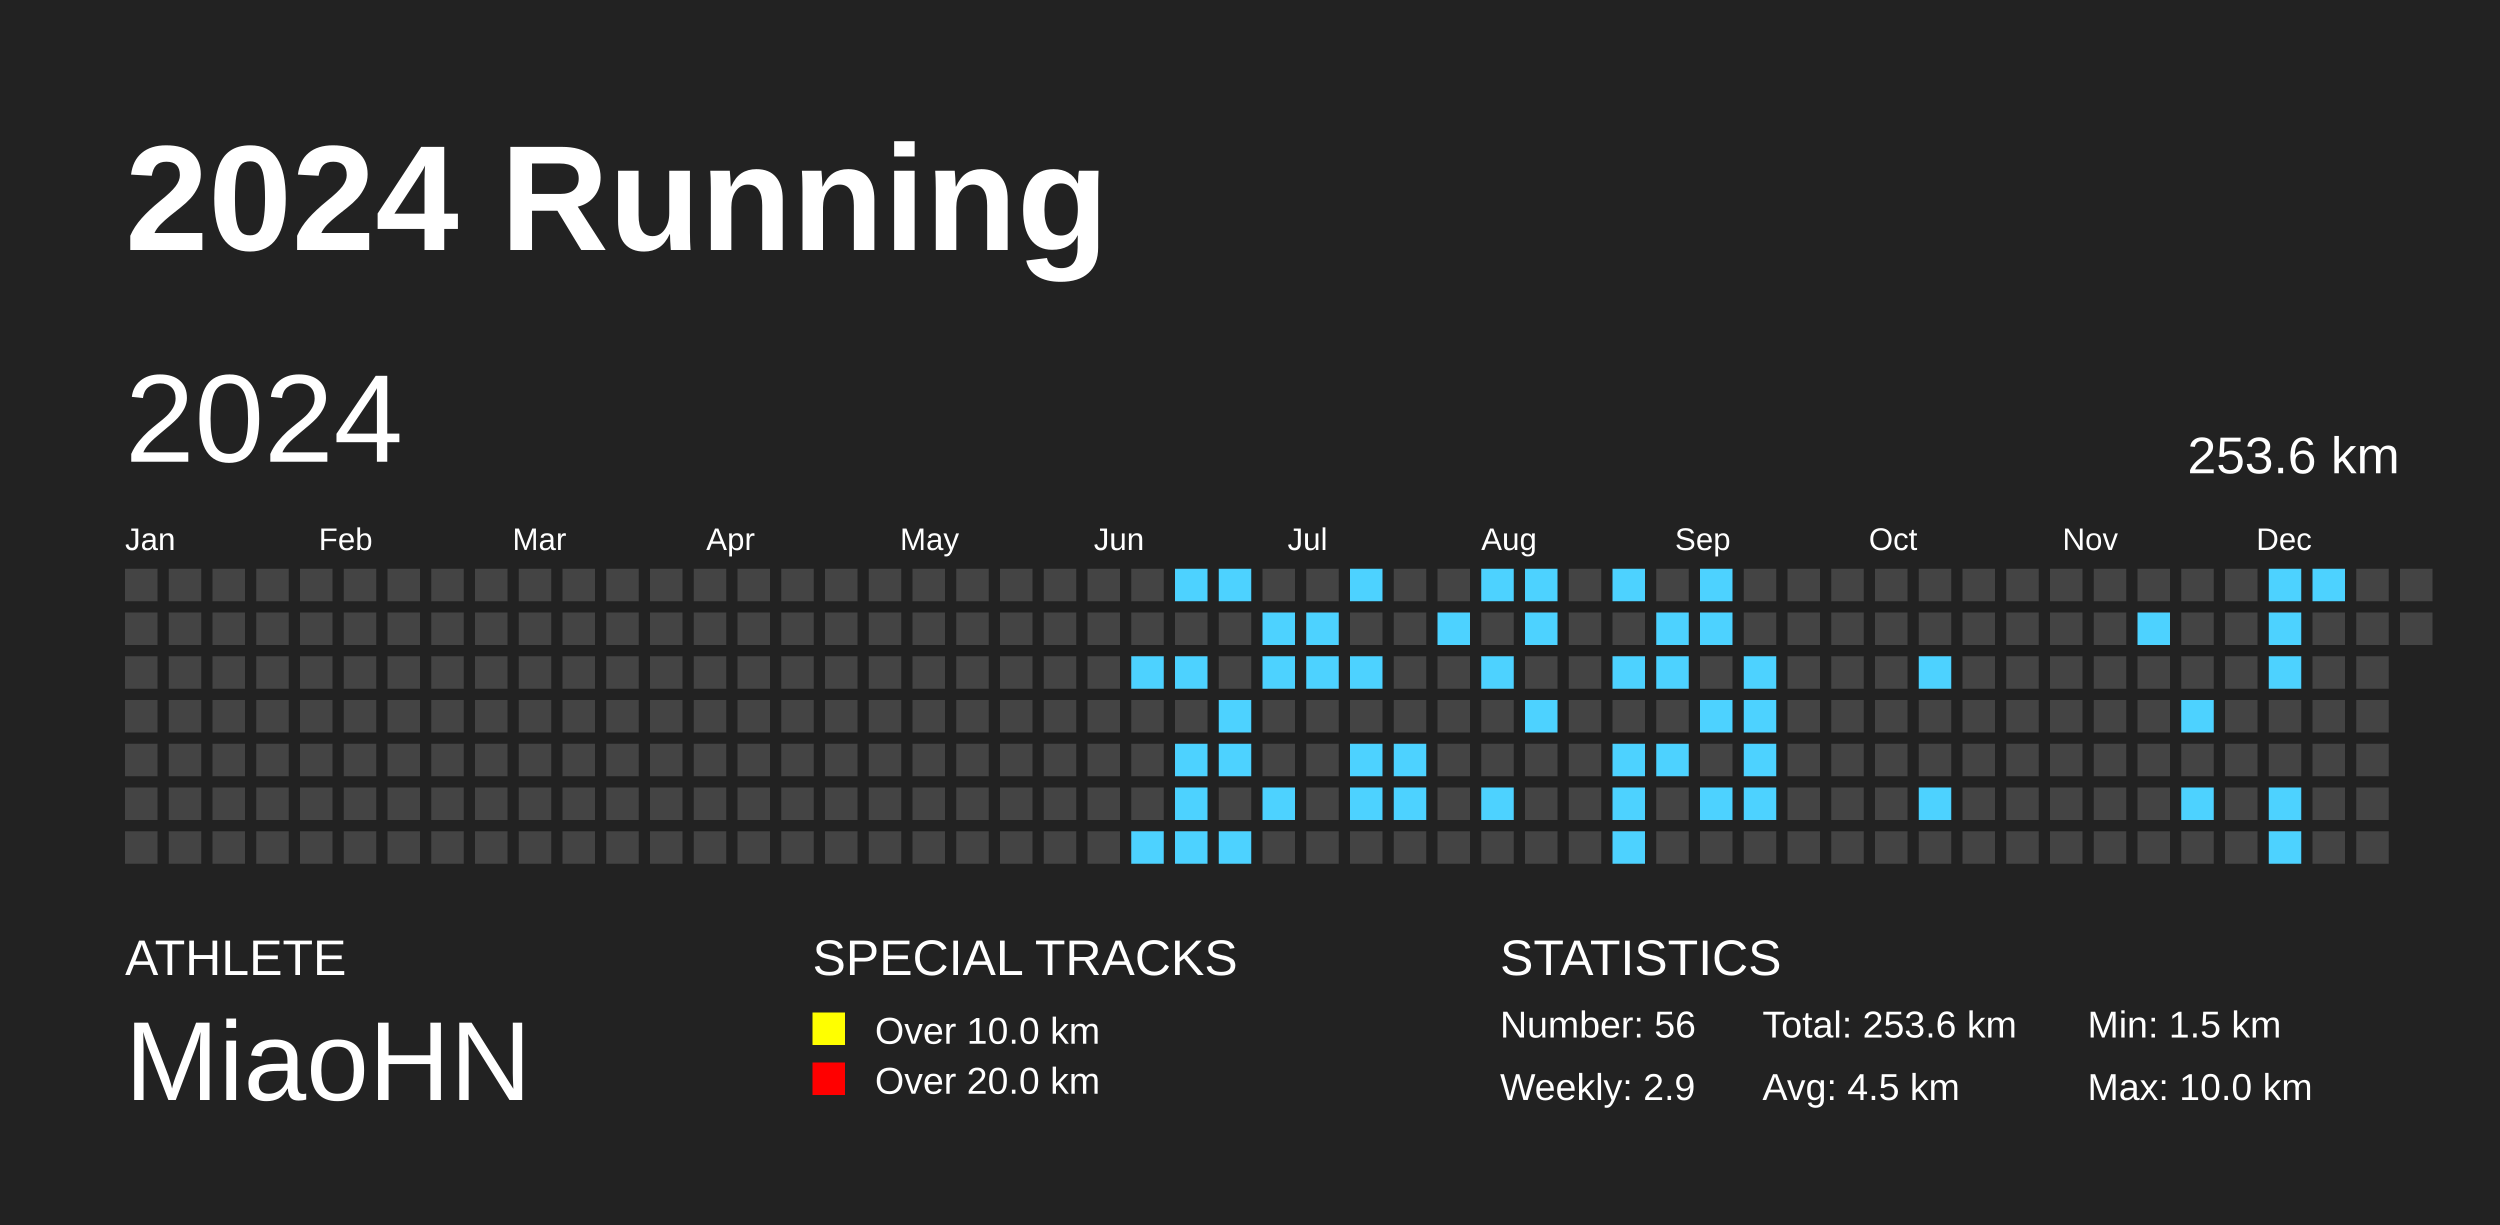
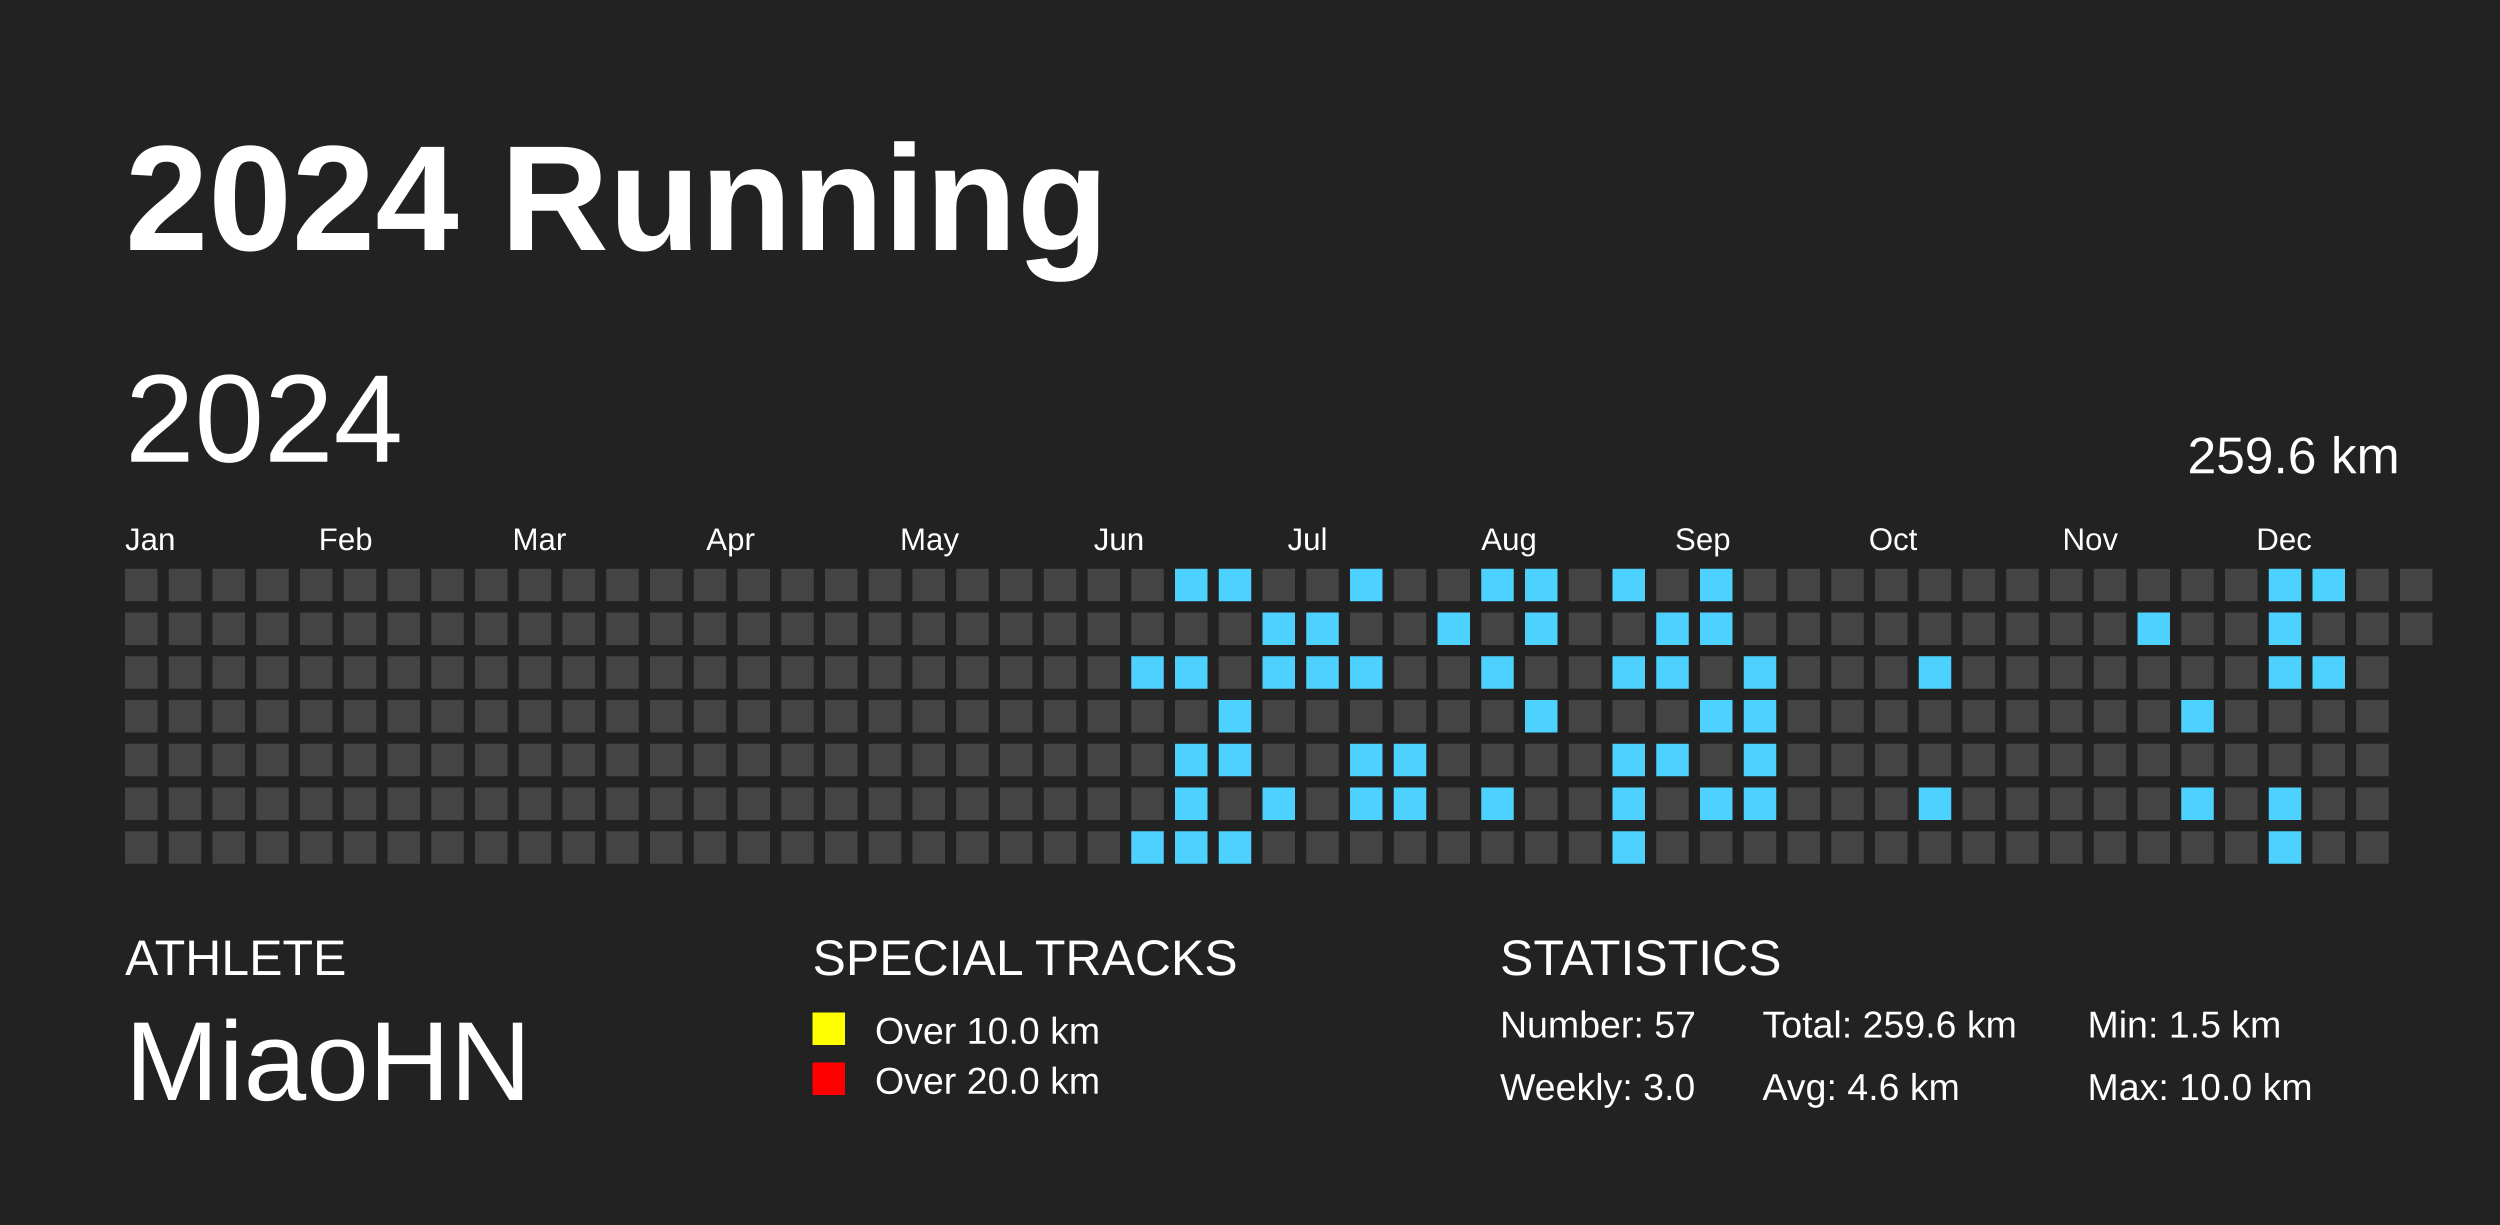
<svg xmlns="http://www.w3.org/2000/svg" baseProfile="full" height="98mm" version="1.1" viewBox="0,0,200,98" width="200mm">
  <defs />
  <rect fill="#222222" height="98" width="200" x="0" y="0" />
  <text fill="#FFFFFF" style="font-size:12px; font-family:Arial; font-weight:bold;" x="10" y="20">2024 Running</text>
  <text fill="#FFFFFF" style="font-size:4px; font-family:Arial" x="10" y="78">ATHLETE</text>
  <text fill="#FFFFFF" style="font-size:9px; font-family:Arial" x="10" y="88">MiaoHN</text>
  <text fill="#FFFFFF" style="font-size:4px; font-family:Arial" x="65" y="78">SPECIAL TRACKS</text>
  <rect fill="yellow" height="2.6" width="2.6" x="65" y="81" />
  <text fill="#FFFFFF" style="font-size:3px; font-family:Arial" x="70" y="83.5">Over 10.0 km</text>
  <rect fill="red" height="2.6" width="2.6" x="65" y="85" />
  <text fill="#FFFFFF" style="font-size:3px; font-family:Arial" x="70" y="87.5">Over 20.0 km</text>
  <text fill="#FFFFFF" style="font-size:4px; font-family:Arial" x="120" y="78">STATISTICS</text>
-   <text fill="#FFFFFF" style="font-size:3px; font-family:Arial" x="120" y="83">Number: 56</text>
-   <text fill="#FFFFFF" style="font-size:3px; font-family:Arial" x="120" y="88">Weekly: 2.9</text>
-   <text fill="#FFFFFF" style="font-size:3px; font-family:Arial" x="141" y="83">Total: 253.6 km</text>
-   <text fill="#FFFFFF" style="font-size:3px; font-family:Arial" x="141" y="88">Avg: 4.5 km</text>
+   <text fill="#FFFFFF" style="font-size:3px; font-family:Arial" x="120" y="83">Number: 57</text>
+   <text fill="#FFFFFF" style="font-size:3px; font-family:Arial" x="120" y="88">Weekly: 3.0</text>
+   <text fill="#FFFFFF" style="font-size:3px; font-family:Arial" x="141" y="83">Total: 259.6 km</text>
+   <text fill="#FFFFFF" style="font-size:3px; font-family:Arial" x="141" y="88">Avg: 4.6 km</text>
  <text fill="#FFFFFF" style="font-size:3px; font-family:Arial" x="167" y="83">Min: 1.5 km</text>
  <text fill="#FFFFFF" style="font-size:3px; font-family:Arial" x="167" y="88">Max: 10.0 km</text>
  <text dominant-baseline="hanging" fill="#FFFFFF" style="font-size:10.0px; font-family:Arial;" x="10" y="30">2024</text>
-   <text dominant-baseline="hanging" fill="#FFFFFF" style="font-size:4.125px; font-family:Arial;" x="175" y="35">253.6 km</text>
+   <text dominant-baseline="hanging" fill="#FFFFFF" style="font-size:4.125px; font-family:Arial;" x="175" y="35">259.6 km</text>
  <text fill="#FFFFFF" style="font-size:2.5px; font-family:Arial" x="10.0" y="44">Jan</text>
  <text fill="#FFFFFF" style="font-size:2.5px; font-family:Arial" x="25.5" y="44">Feb</text>
  <text fill="#FFFFFF" style="font-size:2.5px; font-family:Arial" x="41.0" y="44">Mar</text>
  <text fill="#FFFFFF" style="font-size:2.5px; font-family:Arial" x="56.5" y="44">Apr</text>
  <text fill="#FFFFFF" style="font-size:2.5px; font-family:Arial" x="72.0" y="44">May</text>
  <text fill="#FFFFFF" style="font-size:2.5px; font-family:Arial" x="87.5" y="44">Jun</text>
  <text fill="#FFFFFF" style="font-size:2.5px; font-family:Arial" x="103.0" y="44">Jul</text>
  <text fill="#FFFFFF" style="font-size:2.5px; font-family:Arial" x="118.5" y="44">Aug</text>
  <text fill="#FFFFFF" style="font-size:2.5px; font-family:Arial" x="134.0" y="44">Sep</text>
  <text fill="#FFFFFF" style="font-size:2.5px; font-family:Arial" x="149.5" y="44">Oct</text>
  <text fill="#FFFFFF" style="font-size:2.5px; font-family:Arial" x="165.0" y="44">Nov</text>
  <text fill="#FFFFFF" style="font-size:2.5px; font-family:Arial" x="180.5" y="44">Dec</text>
  <rect fill="#444444" height="2.6" width="2.6" x="10.0" y="45.5" />
  <rect fill="#444444" height="2.6" width="2.6" x="10.0" y="49.0" />
  <rect fill="#444444" height="2.6" width="2.6" x="10.0" y="52.5" />
  <rect fill="#444444" height="2.6" width="2.6" x="10.0" y="56.0" />
  <rect fill="#444444" height="2.6" width="2.6" x="10.0" y="59.5" />
  <rect fill="#444444" height="2.6" width="2.6" x="10.0" y="63.0" />
  <rect fill="#444444" height="2.6" width="2.6" x="10.0" y="66.5" />
  <rect fill="#444444" height="2.6" width="2.6" x="13.5" y="45.5" />
  <rect fill="#444444" height="2.6" width="2.6" x="13.5" y="49.0" />
  <rect fill="#444444" height="2.6" width="2.6" x="13.5" y="52.5" />
  <rect fill="#444444" height="2.6" width="2.6" x="13.5" y="56.0" />
  <rect fill="#444444" height="2.6" width="2.6" x="13.5" y="59.5" />
  <rect fill="#444444" height="2.6" width="2.6" x="13.5" y="63.0" />
  <rect fill="#444444" height="2.6" width="2.6" x="13.5" y="66.5" />
  <rect fill="#444444" height="2.6" width="2.6" x="17.0" y="45.5" />
  <rect fill="#444444" height="2.6" width="2.6" x="17.0" y="49.0" />
  <rect fill="#444444" height="2.6" width="2.6" x="17.0" y="52.5" />
  <rect fill="#444444" height="2.6" width="2.6" x="17.0" y="56.0" />
  <rect fill="#444444" height="2.6" width="2.6" x="17.0" y="59.5" />
  <rect fill="#444444" height="2.6" width="2.6" x="17.0" y="63.0" />
  <rect fill="#444444" height="2.6" width="2.6" x="17.0" y="66.5" />
  <rect fill="#444444" height="2.6" width="2.6" x="20.5" y="45.5" />
  <rect fill="#444444" height="2.6" width="2.6" x="20.5" y="49.0" />
  <rect fill="#444444" height="2.6" width="2.6" x="20.5" y="52.5" />
  <rect fill="#444444" height="2.6" width="2.6" x="20.5" y="56.0" />
  <rect fill="#444444" height="2.6" width="2.6" x="20.5" y="59.5" />
  <rect fill="#444444" height="2.6" width="2.6" x="20.5" y="63.0" />
  <rect fill="#444444" height="2.6" width="2.6" x="20.5" y="66.5" />
  <rect fill="#444444" height="2.6" width="2.6" x="24.0" y="45.5" />
  <rect fill="#444444" height="2.6" width="2.6" x="24.0" y="49.0" />
  <rect fill="#444444" height="2.6" width="2.6" x="24.0" y="52.5" />
  <rect fill="#444444" height="2.6" width="2.6" x="24.0" y="56.0" />
  <rect fill="#444444" height="2.6" width="2.6" x="24.0" y="59.5" />
  <rect fill="#444444" height="2.6" width="2.6" x="24.0" y="63.0" />
  <rect fill="#444444" height="2.6" width="2.6" x="24.0" y="66.5" />
  <rect fill="#444444" height="2.6" width="2.6" x="27.5" y="45.5" />
  <rect fill="#444444" height="2.6" width="2.6" x="27.5" y="49.0" />
  <rect fill="#444444" height="2.6" width="2.6" x="27.5" y="52.5" />
  <rect fill="#444444" height="2.6" width="2.6" x="27.5" y="56.0" />
  <rect fill="#444444" height="2.6" width="2.6" x="27.5" y="59.5" />
  <rect fill="#444444" height="2.6" width="2.6" x="27.5" y="63.0" />
  <rect fill="#444444" height="2.6" width="2.6" x="27.5" y="66.5" />
  <rect fill="#444444" height="2.6" width="2.6" x="31.0" y="45.5" />
  <rect fill="#444444" height="2.6" width="2.6" x="31.0" y="49.0" />
  <rect fill="#444444" height="2.6" width="2.6" x="31.0" y="52.5" />
  <rect fill="#444444" height="2.6" width="2.6" x="31.0" y="56.0" />
  <rect fill="#444444" height="2.6" width="2.6" x="31.0" y="59.5" />
  <rect fill="#444444" height="2.6" width="2.6" x="31.0" y="63.0" />
  <rect fill="#444444" height="2.6" width="2.6" x="31.0" y="66.5" />
  <rect fill="#444444" height="2.6" width="2.6" x="34.5" y="45.5" />
  <rect fill="#444444" height="2.6" width="2.6" x="34.5" y="49.0" />
  <rect fill="#444444" height="2.6" width="2.6" x="34.5" y="52.5" />
  <rect fill="#444444" height="2.6" width="2.6" x="34.5" y="56.0" />
  <rect fill="#444444" height="2.6" width="2.6" x="34.5" y="59.5" />
  <rect fill="#444444" height="2.6" width="2.6" x="34.5" y="63.0" />
  <rect fill="#444444" height="2.6" width="2.6" x="34.5" y="66.5" />
  <rect fill="#444444" height="2.6" width="2.6" x="38.0" y="45.5" />
  <rect fill="#444444" height="2.6" width="2.6" x="38.0" y="49.0" />
  <rect fill="#444444" height="2.6" width="2.6" x="38.0" y="52.5" />
  <rect fill="#444444" height="2.6" width="2.6" x="38.0" y="56.0" />
  <rect fill="#444444" height="2.6" width="2.6" x="38.0" y="59.5" />
  <rect fill="#444444" height="2.6" width="2.6" x="38.0" y="63.0" />
  <rect fill="#444444" height="2.6" width="2.6" x="38.0" y="66.5" />
  <rect fill="#444444" height="2.6" width="2.6" x="41.5" y="45.5" />
  <rect fill="#444444" height="2.6" width="2.6" x="41.5" y="49.0" />
  <rect fill="#444444" height="2.6" width="2.6" x="41.5" y="52.5" />
  <rect fill="#444444" height="2.6" width="2.6" x="41.5" y="56.0" />
  <rect fill="#444444" height="2.6" width="2.6" x="41.5" y="59.5" />
  <rect fill="#444444" height="2.6" width="2.6" x="41.5" y="63.0" />
  <rect fill="#444444" height="2.6" width="2.6" x="41.5" y="66.5" />
  <rect fill="#444444" height="2.6" width="2.6" x="45.0" y="45.5" />
  <rect fill="#444444" height="2.6" width="2.6" x="45.0" y="49.0" />
  <rect fill="#444444" height="2.6" width="2.6" x="45.0" y="52.5" />
  <rect fill="#444444" height="2.6" width="2.6" x="45.0" y="56.0" />
  <rect fill="#444444" height="2.6" width="2.6" x="45.0" y="59.5" />
  <rect fill="#444444" height="2.6" width="2.6" x="45.0" y="63.0" />
  <rect fill="#444444" height="2.6" width="2.6" x="45.0" y="66.5" />
  <rect fill="#444444" height="2.6" width="2.6" x="48.5" y="45.5" />
  <rect fill="#444444" height="2.6" width="2.6" x="48.5" y="49.0" />
  <rect fill="#444444" height="2.6" width="2.6" x="48.5" y="52.5" />
  <rect fill="#444444" height="2.6" width="2.6" x="48.5" y="56.0" />
  <rect fill="#444444" height="2.6" width="2.6" x="48.5" y="59.5" />
  <rect fill="#444444" height="2.6" width="2.6" x="48.5" y="63.0" />
  <rect fill="#444444" height="2.6" width="2.6" x="48.5" y="66.5" />
  <rect fill="#444444" height="2.6" width="2.6" x="52.0" y="45.5" />
  <rect fill="#444444" height="2.6" width="2.6" x="52.0" y="49.0" />
  <rect fill="#444444" height="2.6" width="2.6" x="52.0" y="52.5" />
  <rect fill="#444444" height="2.6" width="2.6" x="52.0" y="56.0" />
  <rect fill="#444444" height="2.6" width="2.6" x="52.0" y="59.5" />
  <rect fill="#444444" height="2.6" width="2.6" x="52.0" y="63.0" />
  <rect fill="#444444" height="2.6" width="2.6" x="52.0" y="66.5" />
  <rect fill="#444444" height="2.6" width="2.6" x="55.5" y="45.5" />
  <rect fill="#444444" height="2.6" width="2.6" x="55.5" y="49.0" />
  <rect fill="#444444" height="2.6" width="2.6" x="55.5" y="52.5" />
  <rect fill="#444444" height="2.6" width="2.6" x="55.5" y="56.0" />
  <rect fill="#444444" height="2.6" width="2.6" x="55.5" y="59.5" />
  <rect fill="#444444" height="2.6" width="2.6" x="55.5" y="63.0" />
  <rect fill="#444444" height="2.6" width="2.6" x="55.5" y="66.5" />
  <rect fill="#444444" height="2.6" width="2.6" x="59.0" y="45.5" />
  <rect fill="#444444" height="2.6" width="2.6" x="59.0" y="49.0" />
  <rect fill="#444444" height="2.6" width="2.6" x="59.0" y="52.5" />
  <rect fill="#444444" height="2.6" width="2.6" x="59.0" y="56.0" />
  <rect fill="#444444" height="2.6" width="2.6" x="59.0" y="59.5" />
  <rect fill="#444444" height="2.6" width="2.6" x="59.0" y="63.0" />
  <rect fill="#444444" height="2.6" width="2.6" x="59.0" y="66.5" />
  <rect fill="#444444" height="2.6" width="2.6" x="62.5" y="45.5" />
  <rect fill="#444444" height="2.6" width="2.6" x="62.5" y="49.0" />
  <rect fill="#444444" height="2.6" width="2.6" x="62.5" y="52.5" />
  <rect fill="#444444" height="2.6" width="2.6" x="62.5" y="56.0" />
  <rect fill="#444444" height="2.6" width="2.6" x="62.5" y="59.5" />
  <rect fill="#444444" height="2.6" width="2.6" x="62.5" y="63.0" />
  <rect fill="#444444" height="2.6" width="2.6" x="62.5" y="66.5" />
  <rect fill="#444444" height="2.6" width="2.6" x="66.0" y="45.5" />
  <rect fill="#444444" height="2.6" width="2.6" x="66.0" y="49.0" />
  <rect fill="#444444" height="2.6" width="2.6" x="66.0" y="52.5" />
  <rect fill="#444444" height="2.6" width="2.6" x="66.0" y="56.0" />
  <rect fill="#444444" height="2.6" width="2.6" x="66.0" y="59.5" />
  <rect fill="#444444" height="2.6" width="2.6" x="66.0" y="63.0" />
  <rect fill="#444444" height="2.6" width="2.6" x="66.0" y="66.5" />
  <rect fill="#444444" height="2.6" width="2.6" x="69.5" y="45.5" />
  <rect fill="#444444" height="2.6" width="2.6" x="69.5" y="49.0" />
  <rect fill="#444444" height="2.6" width="2.6" x="69.5" y="52.5" />
  <rect fill="#444444" height="2.6" width="2.6" x="69.5" y="56.0" />
  <rect fill="#444444" height="2.6" width="2.6" x="69.5" y="59.5" />
  <rect fill="#444444" height="2.6" width="2.6" x="69.5" y="63.0" />
  <rect fill="#444444" height="2.6" width="2.6" x="69.5" y="66.5" />
  <rect fill="#444444" height="2.6" width="2.6" x="73.0" y="45.5" />
  <rect fill="#444444" height="2.6" width="2.6" x="73.0" y="49.0" />
  <rect fill="#444444" height="2.6" width="2.6" x="73.0" y="52.5" />
  <rect fill="#444444" height="2.6" width="2.6" x="73.0" y="56.0" />
  <rect fill="#444444" height="2.6" width="2.6" x="73.0" y="59.5" />
  <rect fill="#444444" height="2.6" width="2.6" x="73.0" y="63.0" />
  <rect fill="#444444" height="2.6" width="2.6" x="73.0" y="66.5" />
  <rect fill="#444444" height="2.6" width="2.6" x="76.5" y="45.5" />
  <rect fill="#444444" height="2.6" width="2.6" x="76.5" y="49.0" />
  <rect fill="#444444" height="2.6" width="2.6" x="76.5" y="52.5" />
  <rect fill="#444444" height="2.6" width="2.6" x="76.5" y="56.0" />
  <rect fill="#444444" height="2.6" width="2.6" x="76.5" y="59.5" />
  <rect fill="#444444" height="2.6" width="2.6" x="76.5" y="63.0" />
  <rect fill="#444444" height="2.6" width="2.6" x="76.5" y="66.5" />
  <rect fill="#444444" height="2.6" width="2.6" x="80.0" y="45.5" />
  <rect fill="#444444" height="2.6" width="2.6" x="80.0" y="49.0" />
  <rect fill="#444444" height="2.6" width="2.6" x="80.0" y="52.5" />
  <rect fill="#444444" height="2.6" width="2.6" x="80.0" y="56.0" />
  <rect fill="#444444" height="2.6" width="2.6" x="80.0" y="59.5" />
  <rect fill="#444444" height="2.6" width="2.6" x="80.0" y="63.0" />
  <rect fill="#444444" height="2.6" width="2.6" x="80.0" y="66.5" />
  <rect fill="#444444" height="2.6" width="2.6" x="83.5" y="45.5" />
  <rect fill="#444444" height="2.6" width="2.6" x="83.5" y="49.0" />
  <rect fill="#444444" height="2.6" width="2.6" x="83.5" y="52.5" />
  <rect fill="#444444" height="2.6" width="2.6" x="83.5" y="56.0" />
  <rect fill="#444444" height="2.6" width="2.6" x="83.5" y="59.5" />
  <rect fill="#444444" height="2.6" width="2.6" x="83.5" y="63.0" />
  <rect fill="#444444" height="2.6" width="2.6" x="83.5" y="66.5" />
  <rect fill="#444444" height="2.6" width="2.6" x="87.0" y="45.5" />
  <rect fill="#444444" height="2.6" width="2.6" x="87.0" y="49.0" />
  <rect fill="#444444" height="2.6" width="2.6" x="87.0" y="52.5" />
  <rect fill="#444444" height="2.6" width="2.6" x="87.0" y="56.0" />
  <rect fill="#444444" height="2.6" width="2.6" x="87.0" y="59.5" />
  <rect fill="#444444" height="2.6" width="2.6" x="87.0" y="63.0" />
  <rect fill="#444444" height="2.6" width="2.6" x="87.0" y="66.5" />
  <rect fill="#444444" height="2.6" width="2.6" x="90.5" y="45.5" />
  <rect fill="#444444" height="2.6" width="2.6" x="90.5" y="49.0" />
  <rect fill="#4dd2ff" height="2.6" width="2.6" x="90.5" y="52.5" />
  <rect fill="#444444" height="2.6" width="2.6" x="90.5" y="56.0" />
  <rect fill="#444444" height="2.6" width="2.6" x="90.5" y="59.5" />
  <rect fill="#444444" height="2.6" width="2.6" x="90.5" y="63.0" />
  <rect fill="#4dd2ff" height="2.6" width="2.6" x="90.5" y="66.5" />
  <rect fill="#4dd2ff" height="2.6" width="2.6" x="94.0" y="45.5" />
  <rect fill="#444444" height="2.6" width="2.6" x="94.0" y="49.0" />
  <rect fill="#4dd2ff" height="2.6" width="2.6" x="94.0" y="52.5" />
  <rect fill="#444444" height="2.6" width="2.6" x="94.0" y="56.0" />
  <rect fill="#4dd2ff" height="2.6" width="2.6" x="94.0" y="59.5" />
  <rect fill="#4dd2ff" height="2.6" width="2.6" x="94.0" y="63.0" />
  <rect fill="#4dd2ff" height="2.6" width="2.6" x="94.0" y="66.5" />
  <rect fill="#4dd2ff" height="2.6" width="2.6" x="97.5" y="45.5" />
  <rect fill="#444444" height="2.6" width="2.6" x="97.5" y="49.0" />
  <rect fill="#444444" height="2.6" width="2.6" x="97.5" y="52.5" />
  <rect fill="#4dd2ff" height="2.6" width="2.6" x="97.5" y="56.0" />
  <rect fill="#4dd2ff" height="2.6" width="2.6" x="97.5" y="59.5" />
  <rect fill="#444444" height="2.6" width="2.6" x="97.5" y="63.0" />
  <rect fill="#4dd2ff" height="2.6" width="2.6" x="97.5" y="66.5" />
  <rect fill="#444444" height="2.6" width="2.6" x="101.0" y="45.5" />
  <rect fill="#4dd2ff" height="2.6" width="2.6" x="101.0" y="49.0" />
  <rect fill="#4dd2ff" height="2.6" width="2.6" x="101.0" y="52.5" />
  <rect fill="#444444" height="2.6" width="2.6" x="101.0" y="56.0" />
  <rect fill="#444444" height="2.6" width="2.6" x="101.0" y="59.5" />
  <rect fill="#4dd2ff" height="2.6" width="2.6" x="101.0" y="63.0" />
  <rect fill="#444444" height="2.6" width="2.6" x="101.0" y="66.5" />
  <rect fill="#444444" height="2.6" width="2.6" x="104.5" y="45.5" />
  <rect fill="#4dd2ff" height="2.6" width="2.6" x="104.5" y="49.0" />
  <rect fill="#4dd2ff" height="2.6" width="2.6" x="104.5" y="52.5" />
  <rect fill="#444444" height="2.6" width="2.6" x="104.5" y="56.0" />
  <rect fill="#444444" height="2.6" width="2.6" x="104.5" y="59.5" />
  <rect fill="#444444" height="2.6" width="2.6" x="104.5" y="63.0" />
  <rect fill="#444444" height="2.6" width="2.6" x="104.5" y="66.5" />
  <rect fill="#4dd2ff" height="2.6" width="2.6" x="108.0" y="45.5" />
  <rect fill="#444444" height="2.6" width="2.6" x="108.0" y="49.0" />
  <rect fill="#4dd2ff" height="2.6" width="2.6" x="108.0" y="52.5" />
  <rect fill="#444444" height="2.6" width="2.6" x="108.0" y="56.0" />
  <rect fill="#4dd2ff" height="2.6" width="2.6" x="108.0" y="59.5" />
  <rect fill="#4dd2ff" height="2.6" width="2.6" x="108.0" y="63.0" />
  <rect fill="#444444" height="2.6" width="2.6" x="108.0" y="66.5" />
  <rect fill="#444444" height="2.6" width="2.6" x="111.5" y="45.5" />
  <rect fill="#444444" height="2.6" width="2.6" x="111.5" y="49.0" />
  <rect fill="#444444" height="2.6" width="2.6" x="111.5" y="52.5" />
  <rect fill="#444444" height="2.6" width="2.6" x="111.5" y="56.0" />
  <rect fill="#4dd2ff" height="2.6" width="2.6" x="111.5" y="59.5" />
  <rect fill="#4dd2ff" height="2.6" width="2.6" x="111.5" y="63.0" />
  <rect fill="#444444" height="2.6" width="2.6" x="111.5" y="66.5" />
  <rect fill="#444444" height="2.6" width="2.6" x="115.0" y="45.5" />
  <rect fill="#4dd2ff" height="2.6" width="2.6" x="115.0" y="49.0" />
  <rect fill="#444444" height="2.6" width="2.6" x="115.0" y="52.5" />
  <rect fill="#444444" height="2.6" width="2.6" x="115.0" y="56.0" />
  <rect fill="#444444" height="2.6" width="2.6" x="115.0" y="59.5" />
  <rect fill="#444444" height="2.6" width="2.6" x="115.0" y="63.0" />
  <rect fill="#444444" height="2.6" width="2.6" x="115.0" y="66.5" />
  <rect fill="#4dd2ff" height="2.6" width="2.6" x="118.5" y="45.5" />
  <rect fill="#444444" height="2.6" width="2.6" x="118.5" y="49.0" />
  <rect fill="#4dd2ff" height="2.6" width="2.6" x="118.5" y="52.5" />
  <rect fill="#444444" height="2.6" width="2.6" x="118.5" y="56.0" />
  <rect fill="#444444" height="2.6" width="2.6" x="118.5" y="59.5" />
  <rect fill="#4dd2ff" height="2.6" width="2.6" x="118.5" y="63.0" />
  <rect fill="#444444" height="2.6" width="2.6" x="118.5" y="66.5" />
  <rect fill="#4dd2ff" height="2.6" width="2.6" x="122.0" y="45.5" />
  <rect fill="#4dd2ff" height="2.6" width="2.6" x="122.0" y="49.0" />
  <rect fill="#444444" height="2.6" width="2.6" x="122.0" y="52.5" />
  <rect fill="#4dd2ff" height="2.6" width="2.6" x="122.0" y="56.0" />
  <rect fill="#444444" height="2.6" width="2.6" x="122.0" y="59.5" />
  <rect fill="#444444" height="2.6" width="2.6" x="122.0" y="63.0" />
  <rect fill="#444444" height="2.6" width="2.6" x="122.0" y="66.5" />
  <rect fill="#444444" height="2.6" width="2.6" x="125.5" y="45.5" />
  <rect fill="#444444" height="2.6" width="2.6" x="125.5" y="49.0" />
  <rect fill="#444444" height="2.6" width="2.6" x="125.5" y="52.5" />
  <rect fill="#444444" height="2.6" width="2.6" x="125.5" y="56.0" />
  <rect fill="#444444" height="2.6" width="2.6" x="125.5" y="59.5" />
  <rect fill="#444444" height="2.6" width="2.6" x="125.5" y="63.0" />
  <rect fill="#444444" height="2.6" width="2.6" x="125.5" y="66.5" />
  <rect fill="#4dd2ff" height="2.6" width="2.6" x="129.0" y="45.5" />
  <rect fill="#444444" height="2.6" width="2.6" x="129.0" y="49.0" />
  <rect fill="#4dd2ff" height="2.6" width="2.6" x="129.0" y="52.5" />
  <rect fill="#444444" height="2.6" width="2.6" x="129.0" y="56.0" />
  <rect fill="#4dd2ff" height="2.6" width="2.6" x="129.0" y="59.5" />
  <rect fill="#4dd2ff" height="2.6" width="2.6" x="129.0" y="63.0" />
  <rect fill="#4dd2ff" height="2.6" width="2.6" x="129.0" y="66.5" />
  <rect fill="#444444" height="2.6" width="2.6" x="132.5" y="45.5" />
  <rect fill="#4dd2ff" height="2.6" width="2.6" x="132.5" y="49.0" />
  <rect fill="#4dd2ff" height="2.6" width="2.6" x="132.5" y="52.5" />
  <rect fill="#444444" height="2.6" width="2.6" x="132.5" y="56.0" />
  <rect fill="#4dd2ff" height="2.6" width="2.6" x="132.5" y="59.5" />
  <rect fill="#444444" height="2.6" width="2.6" x="132.5" y="63.0" />
  <rect fill="#444444" height="2.6" width="2.6" x="132.5" y="66.5" />
  <rect fill="#4dd2ff" height="2.6" width="2.6" x="136.0" y="45.5" />
  <rect fill="#4dd2ff" height="2.6" width="2.6" x="136.0" y="49.0" />
  <rect fill="#444444" height="2.6" width="2.6" x="136.0" y="52.5" />
  <rect fill="#4dd2ff" height="2.6" width="2.6" x="136.0" y="56.0" />
  <rect fill="#444444" height="2.6" width="2.6" x="136.0" y="59.5" />
  <rect fill="#4dd2ff" height="2.6" width="2.6" x="136.0" y="63.0" />
  <rect fill="#444444" height="2.6" width="2.6" x="136.0" y="66.5" />
  <rect fill="#444444" height="2.6" width="2.6" x="139.5" y="45.5" />
  <rect fill="#444444" height="2.6" width="2.6" x="139.5" y="49.0" />
  <rect fill="#4dd2ff" height="2.6" width="2.6" x="139.5" y="52.5" />
  <rect fill="#4dd2ff" height="2.6" width="2.6" x="139.5" y="56.0" />
  <rect fill="#4dd2ff" height="2.6" width="2.6" x="139.5" y="59.5" />
  <rect fill="#4dd2ff" height="2.6" width="2.6" x="139.5" y="63.0" />
  <rect fill="#444444" height="2.6" width="2.6" x="139.5" y="66.5" />
  <rect fill="#444444" height="2.6" width="2.6" x="143.0" y="45.5" />
  <rect fill="#444444" height="2.6" width="2.6" x="143.0" y="49.0" />
  <rect fill="#444444" height="2.6" width="2.6" x="143.0" y="52.5" />
  <rect fill="#444444" height="2.6" width="2.6" x="143.0" y="56.0" />
  <rect fill="#444444" height="2.6" width="2.6" x="143.0" y="59.5" />
  <rect fill="#444444" height="2.6" width="2.6" x="143.0" y="63.0" />
  <rect fill="#444444" height="2.6" width="2.6" x="143.0" y="66.5" />
  <rect fill="#444444" height="2.6" width="2.6" x="146.5" y="45.5" />
  <rect fill="#444444" height="2.6" width="2.6" x="146.5" y="49.0" />
  <rect fill="#444444" height="2.6" width="2.6" x="146.5" y="52.5" />
  <rect fill="#444444" height="2.6" width="2.6" x="146.5" y="56.0" />
  <rect fill="#444444" height="2.6" width="2.6" x="146.5" y="59.5" />
  <rect fill="#444444" height="2.6" width="2.6" x="146.5" y="63.0" />
  <rect fill="#444444" height="2.6" width="2.6" x="146.5" y="66.5" />
  <rect fill="#444444" height="2.6" width="2.6" x="150.0" y="45.5" />
  <rect fill="#444444" height="2.6" width="2.6" x="150.0" y="49.0" />
  <rect fill="#444444" height="2.6" width="2.6" x="150.0" y="52.5" />
  <rect fill="#444444" height="2.6" width="2.6" x="150.0" y="56.0" />
  <rect fill="#444444" height="2.6" width="2.6" x="150.0" y="59.5" />
  <rect fill="#444444" height="2.6" width="2.6" x="150.0" y="63.0" />
  <rect fill="#444444" height="2.6" width="2.6" x="150.0" y="66.5" />
  <rect fill="#444444" height="2.6" width="2.6" x="153.5" y="45.5" />
  <rect fill="#444444" height="2.6" width="2.6" x="153.5" y="49.0" />
  <rect fill="#4dd2ff" height="2.6" width="2.6" x="153.5" y="52.5" />
  <rect fill="#444444" height="2.6" width="2.6" x="153.5" y="56.0" />
  <rect fill="#444444" height="2.6" width="2.6" x="153.5" y="59.5" />
  <rect fill="#4dd2ff" height="2.6" width="2.6" x="153.5" y="63.0" />
  <rect fill="#444444" height="2.6" width="2.6" x="153.5" y="66.5" />
  <rect fill="#444444" height="2.6" width="2.6" x="157.0" y="45.5" />
  <rect fill="#444444" height="2.6" width="2.6" x="157.0" y="49.0" />
  <rect fill="#444444" height="2.6" width="2.6" x="157.0" y="52.5" />
  <rect fill="#444444" height="2.6" width="2.6" x="157.0" y="56.0" />
  <rect fill="#444444" height="2.6" width="2.6" x="157.0" y="59.5" />
  <rect fill="#444444" height="2.6" width="2.6" x="157.0" y="63.0" />
  <rect fill="#444444" height="2.6" width="2.6" x="157.0" y="66.5" />
  <rect fill="#444444" height="2.6" width="2.6" x="160.5" y="45.5" />
  <rect fill="#444444" height="2.6" width="2.6" x="160.5" y="49.0" />
  <rect fill="#444444" height="2.6" width="2.6" x="160.5" y="52.5" />
  <rect fill="#444444" height="2.6" width="2.6" x="160.5" y="56.0" />
  <rect fill="#444444" height="2.6" width="2.6" x="160.5" y="59.5" />
  <rect fill="#444444" height="2.6" width="2.6" x="160.5" y="63.0" />
  <rect fill="#444444" height="2.6" width="2.6" x="160.5" y="66.5" />
  <rect fill="#444444" height="2.6" width="2.6" x="164.0" y="45.5" />
  <rect fill="#444444" height="2.6" width="2.6" x="164.0" y="49.0" />
  <rect fill="#444444" height="2.6" width="2.6" x="164.0" y="52.5" />
  <rect fill="#444444" height="2.6" width="2.6" x="164.0" y="56.0" />
  <rect fill="#444444" height="2.6" width="2.6" x="164.0" y="59.5" />
  <rect fill="#444444" height="2.6" width="2.6" x="164.0" y="63.0" />
  <rect fill="#444444" height="2.6" width="2.6" x="164.0" y="66.5" />
  <rect fill="#444444" height="2.6" width="2.6" x="167.5" y="45.5" />
  <rect fill="#444444" height="2.6" width="2.6" x="167.5" y="49.0" />
  <rect fill="#444444" height="2.6" width="2.6" x="167.5" y="52.5" />
  <rect fill="#444444" height="2.6" width="2.6" x="167.5" y="56.0" />
  <rect fill="#444444" height="2.6" width="2.6" x="167.5" y="59.5" />
  <rect fill="#444444" height="2.6" width="2.6" x="167.5" y="63.0" />
  <rect fill="#444444" height="2.6" width="2.6" x="167.5" y="66.5" />
  <rect fill="#444444" height="2.6" width="2.6" x="171.0" y="45.5" />
  <rect fill="#4dd2ff" height="2.6" width="2.6" x="171.0" y="49.0" />
  <rect fill="#444444" height="2.6" width="2.6" x="171.0" y="52.5" />
  <rect fill="#444444" height="2.6" width="2.6" x="171.0" y="56.0" />
  <rect fill="#444444" height="2.6" width="2.6" x="171.0" y="59.5" />
  <rect fill="#444444" height="2.6" width="2.6" x="171.0" y="63.0" />
  <rect fill="#444444" height="2.6" width="2.6" x="171.0" y="66.5" />
  <rect fill="#444444" height="2.6" width="2.6" x="174.5" y="45.5" />
  <rect fill="#444444" height="2.6" width="2.6" x="174.5" y="49.0" />
  <rect fill="#444444" height="2.6" width="2.6" x="174.5" y="52.5" />
  <rect fill="#4dd2ff" height="2.6" width="2.6" x="174.5" y="56.0" />
  <rect fill="#444444" height="2.6" width="2.6" x="174.5" y="59.5" />
  <rect fill="#4dd2ff" height="2.6" width="2.6" x="174.5" y="63.0" />
  <rect fill="#444444" height="2.6" width="2.6" x="174.5" y="66.5" />
  <rect fill="#444444" height="2.6" width="2.6" x="178.0" y="45.5" />
  <rect fill="#444444" height="2.6" width="2.6" x="178.0" y="49.0" />
  <rect fill="#444444" height="2.6" width="2.6" x="178.0" y="52.5" />
  <rect fill="#444444" height="2.6" width="2.6" x="178.0" y="56.0" />
  <rect fill="#444444" height="2.6" width="2.6" x="178.0" y="59.5" />
  <rect fill="#444444" height="2.6" width="2.6" x="178.0" y="63.0" />
  <rect fill="#444444" height="2.6" width="2.6" x="178.0" y="66.5" />
  <rect fill="#4dd2ff" height="2.6" width="2.6" x="181.5" y="45.5" />
  <rect fill="#4dd2ff" height="2.6" width="2.6" x="181.5" y="49.0" />
  <rect fill="#4dd2ff" height="2.6" width="2.6" x="181.5" y="52.5" />
  <rect fill="#444444" height="2.6" width="2.6" x="181.5" y="56.0" />
  <rect fill="#444444" height="2.6" width="2.6" x="181.5" y="59.5" />
  <rect fill="#4dd2ff" height="2.6" width="2.6" x="181.5" y="63.0" />
  <rect fill="#4dd2ff" height="2.6" width="2.6" x="181.5" y="66.5" />
  <rect fill="#4dd2ff" height="2.6" width="2.6" x="185.0" y="45.5" />
  <rect fill="#444444" height="2.6" width="2.6" x="185.0" y="49.0" />
-   <rect fill="#444444" height="2.6" width="2.6" x="185.0" y="52.5" />
+   <rect fill="#4dd2ff" height="2.6" width="2.6" x="185.0" y="52.5" />
  <rect fill="#444444" height="2.6" width="2.6" x="185.0" y="56.0" />
  <rect fill="#444444" height="2.6" width="2.6" x="185.0" y="59.5" />
  <rect fill="#444444" height="2.6" width="2.6" x="185.0" y="63.0" />
  <rect fill="#444444" height="2.6" width="2.6" x="185.0" y="66.5" />
  <rect fill="#444444" height="2.6" width="2.6" x="188.5" y="45.5" />
  <rect fill="#444444" height="2.6" width="2.6" x="188.5" y="49.0" />
  <rect fill="#444444" height="2.6" width="2.6" x="188.5" y="52.5" />
  <rect fill="#444444" height="2.6" width="2.6" x="188.5" y="56.0" />
  <rect fill="#444444" height="2.6" width="2.6" x="188.5" y="59.5" />
  <rect fill="#444444" height="2.6" width="2.6" x="188.5" y="63.0" />
  <rect fill="#444444" height="2.6" width="2.6" x="188.5" y="66.5" />
  <rect fill="#444444" height="2.6" width="2.6" x="192.0" y="45.5" />
  <rect fill="#444444" height="2.6" width="2.6" x="192.0" y="49.0" />
</svg>
